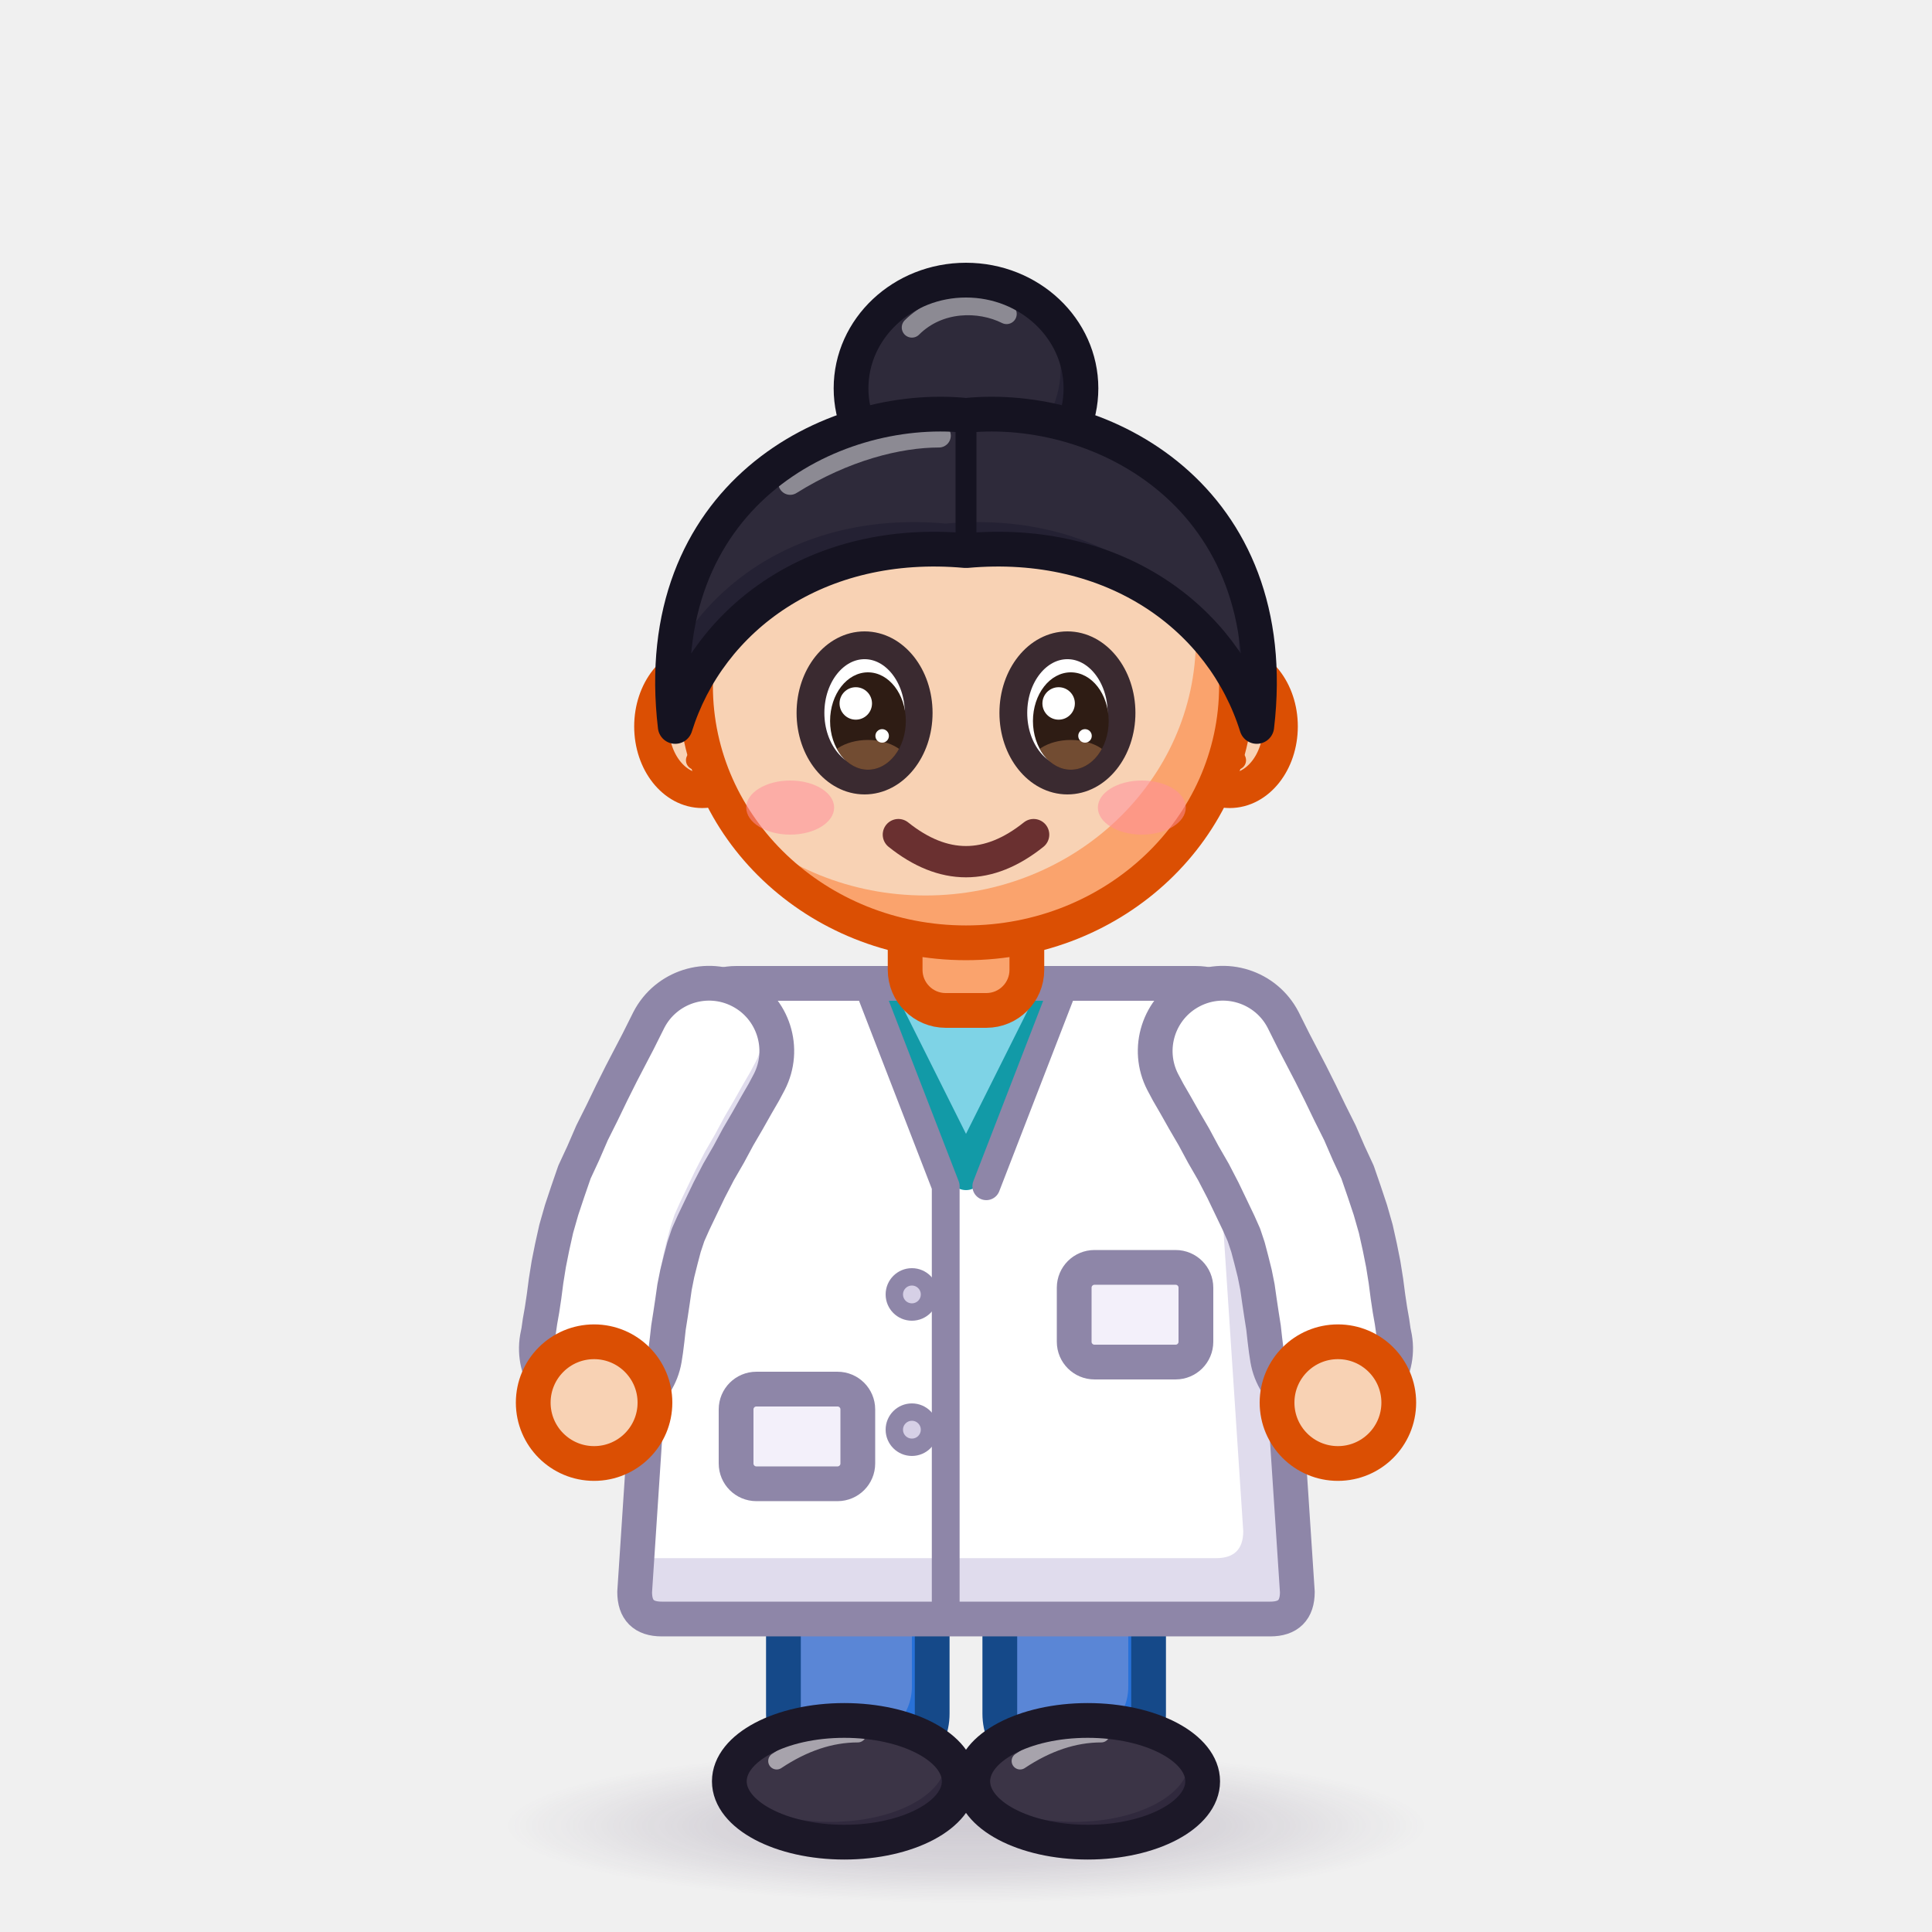
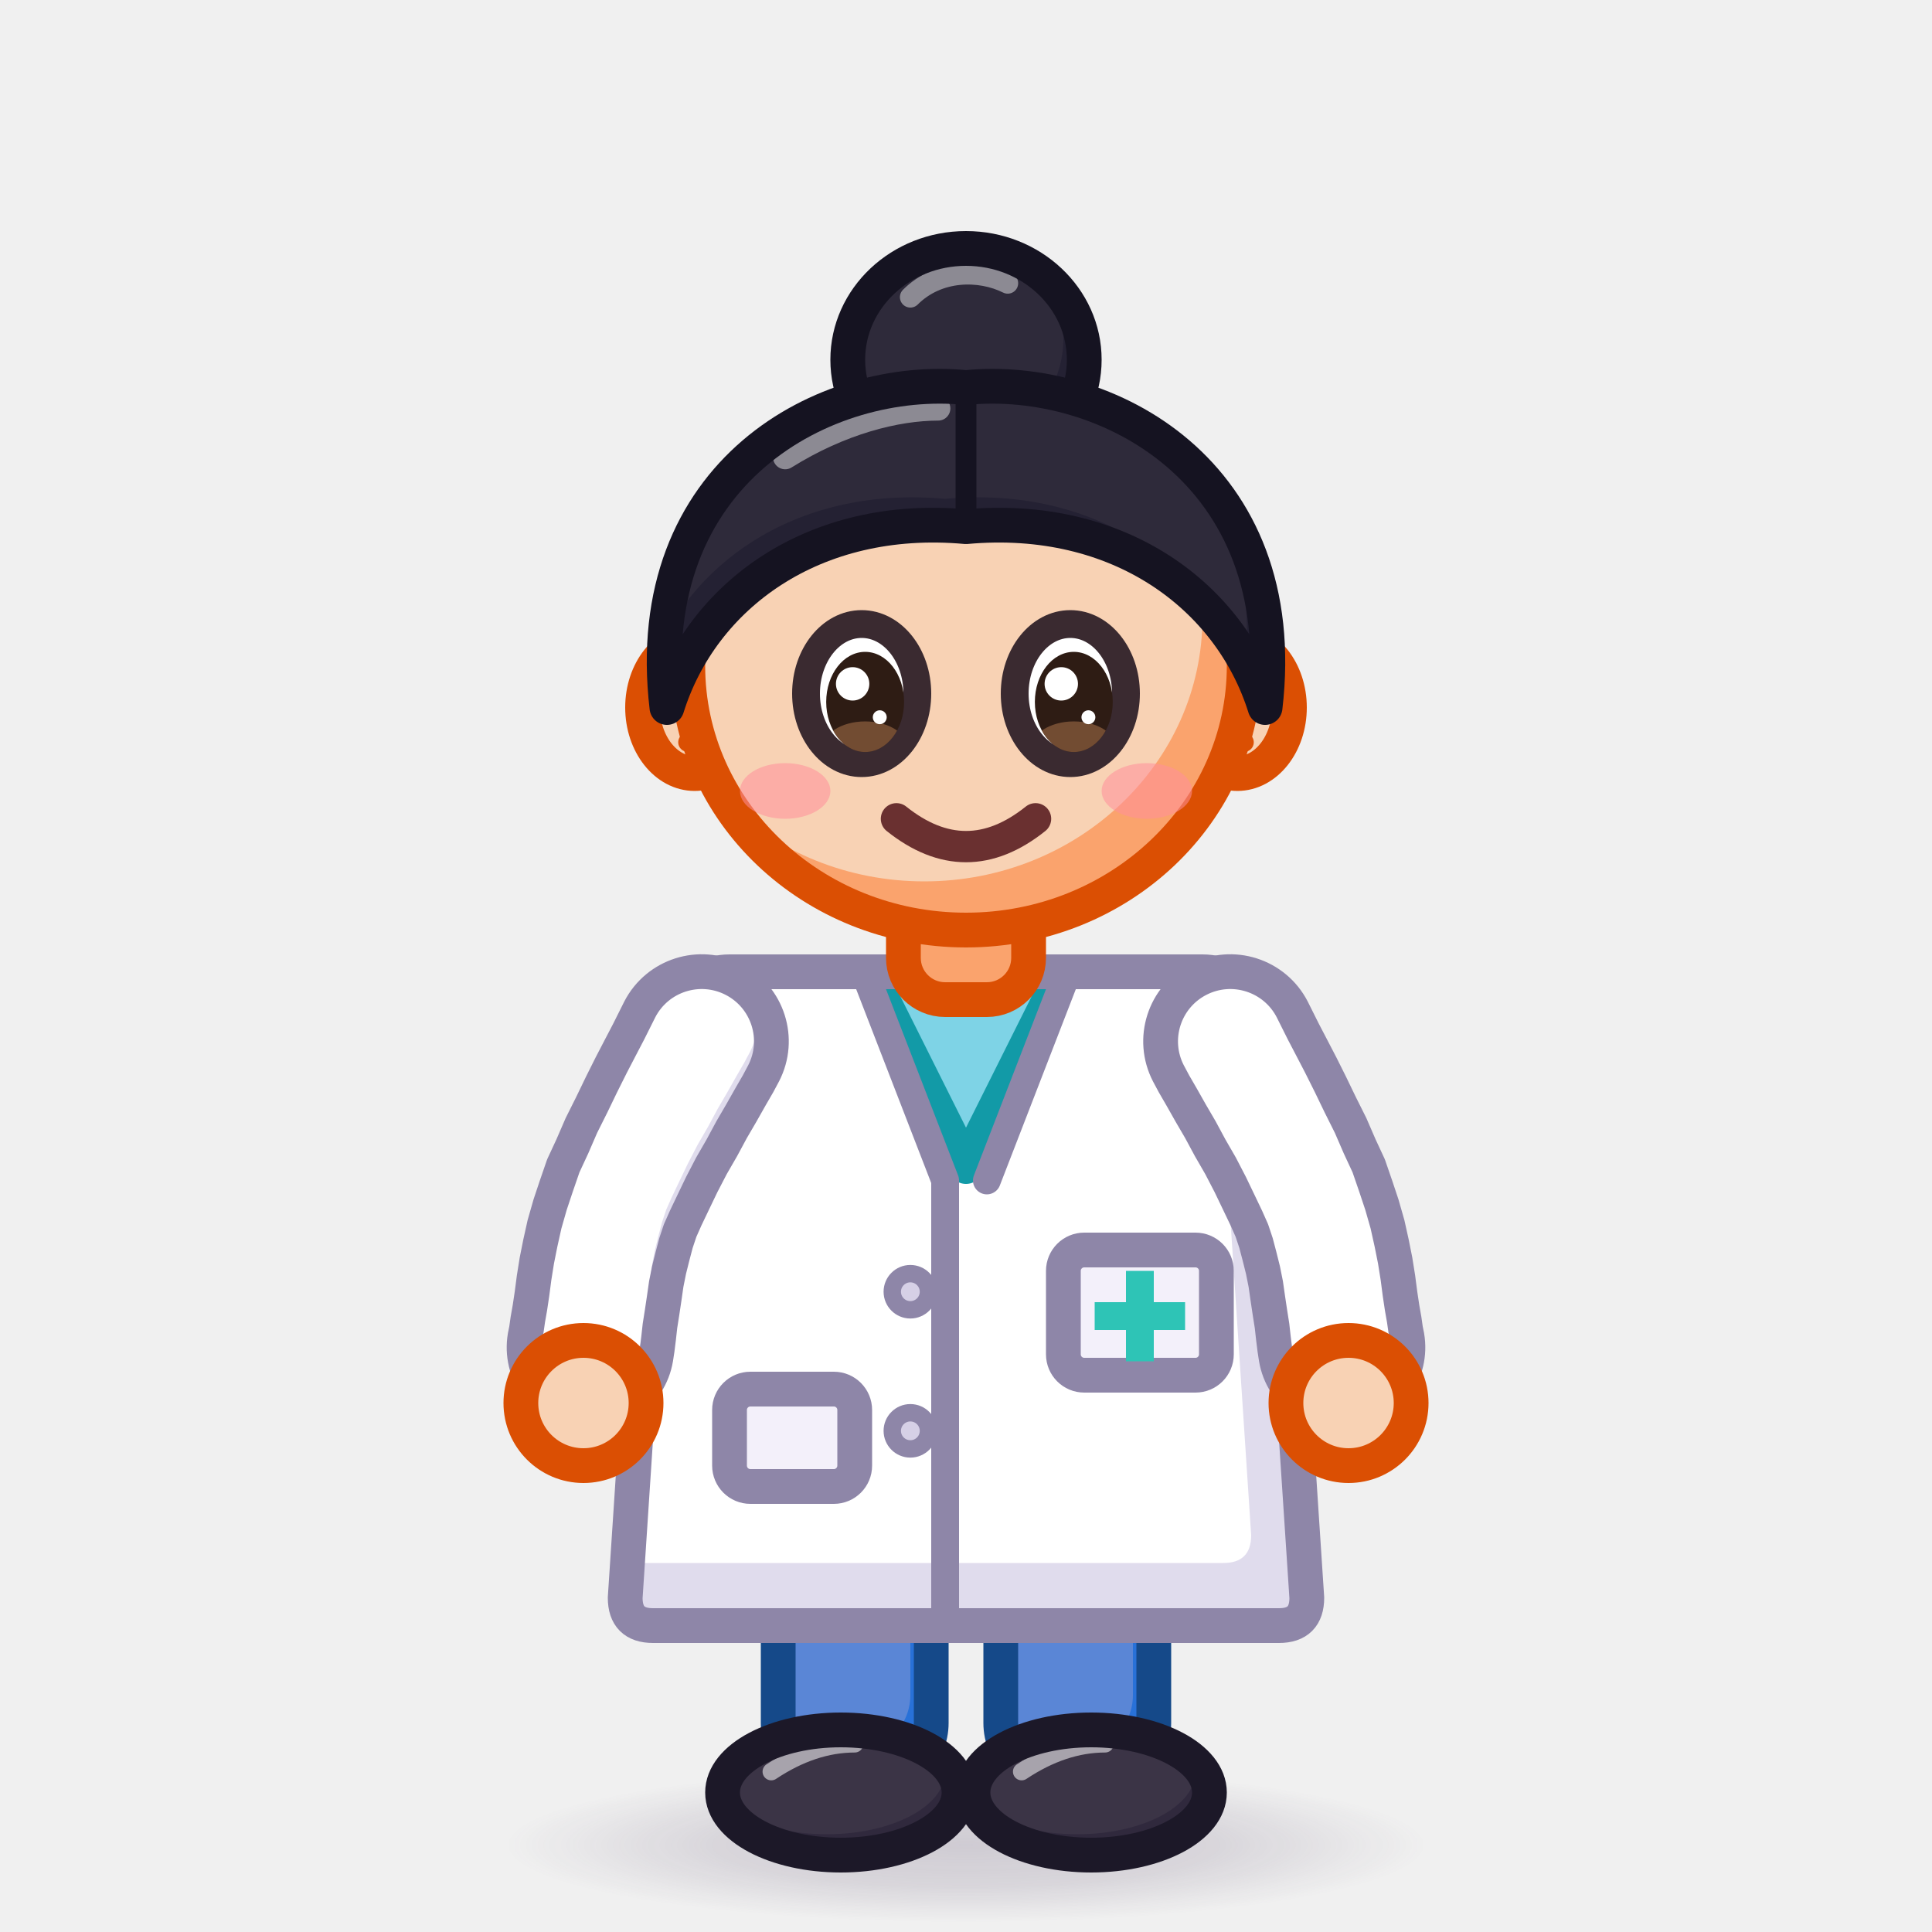
<svg xmlns="http://www.w3.org/2000/svg" viewBox="0 0 200 200" width="200" height="200">
  <defs>
    <radialGradient id="r0b69483dc" cx="0.5" cy="0.5" r="0.5">
      <stop offset="0" stop-color="#4B3A5E" stop-opacity="0.2" />
      <stop offset="0.55" stop-color="#4B3A5E" stop-opacity="0.14" />
      <stop offset="1" stop-color="#4B3A5E" stop-opacity="0" />
    </radialGradient>
    <clipPath id="c4ea7e774d">
      <path d="M-17,-108 A17,16 0 1 0 17,-108 A17,16 0 1 0 -17,-108Z" />
    </clipPath>
    <clipPath id="c174d243e1">
      <path d="M-43,-58 C-47,-92 -20,-106 0,-104 C20,-106 47,-92 43,-58 C38,-74 22,-86 0,-84 C-22,-86 -38,-74 -43,-58 Z" />
    </clipPath>
    <clipPath id="c18f2fe5ba">
      <path d="M-19,50 H-13 A8,8 0 0 1 -5,58 V88 A8,8 0 0 1 -13,96 H-19 A8,8 0 0 1 -27,88 V58 A8,8 0 0 1 -19,50Z" />
    </clipPath>
    <clipPath id="c93d774716">
      <path d="M-35,98 A17,9 0 1 0 -1,98 A17,9 0 1 0 -35,98Z" />
    </clipPath>
    <clipPath id="c028cbb220">
      <path d="M13,50 H19 A8,8 0 0 1 27,58 V88 A8,8 0 0 1 19,96 H13 A8,8 0 0 1 5,88 V58 A8,8 0 0 1 13,50Z" />
    </clipPath>
    <clipPath id="c8ac0e8b9c">
      <path d="M1,98 A17,9 0 1 0 35,98 A17,9 0 1 0 1,98Z" />
    </clipPath>
    <clipPath id="c909e32465">
      <path d="M-34,-20 C-40,-20 -44,-14 -44,-6 L-49,70 Q-49,74 -45,74 L45,74 Q49,74 49,70 L44,-6 C44,-14 40,-20 34,-20 Z" />
    </clipPath>
    <clipPath id="cf398c4771">
      <path d="M-46.9,-14.6 L-47.6,-13.2 L-48.5,-11.4 L-49.7,-9.1 L-51,-6.6 L-52.4,-3.8 L-53.8,-0.9 L-55.3,2.1 L-56.6,5.1 L-57.9,7.9 L-58.9,10.8 L-59.8,13.5 L-60.6,16.3 L-61.2,19 L-61.7,21.5 L-62.1,24 L-62.4,26.3 L-62.7,28.3 L-63,30 L-63.2,31.4 L-63.4,32.4 A9.5,9.5 0 0 0 -44.6,35.6 L-44.6,35.6 L-44.4,34.3 L-44.2,32.7 L-44,30.9 L-43.7,29 L-43.4,27 L-43.1,24.9 L-42.7,22.9 L-42.2,20.9 L-41.7,19 L-41.1,17.2 L-40.3,15.4 L-39.2,13.1 L-38,10.6 L-36.6,7.9 L-35.1,5.3 L-33.7,2.7 L-32.3,0.3 L-31,-2 L-29.9,-3.9 L-29.1,-5.4 A10,10 0 0 0 -46.9,-14.6Z" />
    </clipPath>
    <clipPath id="c50cae9e7e">
      <path d="M29.1,-5.4 L29.9,-3.9 L31,-2 L32.3,0.3 L33.7,2.7 L35.1,5.3 L36.6,7.9 L38,10.6 L39.2,13.1 L40.3,15.4 L41.1,17.2 L41.7,19 L42.2,20.9 L42.7,22.9 L43.1,24.9 L43.4,27 L43.7,29 L44,30.9 L44.2,32.7 L44.4,34.3 L44.6,35.6 A9.5,9.5 0 0 0 63.4,32.4 L63.4,32.4 L63.2,31.4 L63,30 L62.7,28.3 L62.4,26.3 L62.1,24 L61.7,21.5 L61.2,19 L60.6,16.3 L59.8,13.5 L58.9,10.8 L57.9,7.9 L56.6,5.1 L55.3,2.1 L53.8,-0.9 L52.4,-3.8 L51,-6.6 L49.7,-9.1 L48.5,-11.4 L47.6,-13.2 L46.9,-14.6 A10,10 0 0 0 29.1,-5.4Z" />
    </clipPath>
    <clipPath id="cd0d984127">
      <path d="M-40,-64 A40,38 0 1 0 40,-64 A40,38 0 1 0 -40,-64Z" />
    </clipPath>
    <clipPath id="c0883d3759">
      <path d="M-20.1,-58.8 A5.6,7.2 0 1 0 -8.9,-58.8 A5.6,7.2 0 1 0 -20.1,-58.8Z" />
    </clipPath>
    <clipPath id="c22f8aee1b">
      <path d="M9.9,-58.8 A5.6,7.2 0 1 0 21.1,-58.8 A5.6,7.2 0 1 0 9.9,-58.8Z" />
    </clipPath>
  </defs>
-   <ellipse cx="100" cy="189" rx="48" ry="8" fill="url(#r0b69483dc)" />
-   <g transform="translate(100 115.8) scale(0.7)">
+   <ellipse cx="100" cy="191" rx="48" ry="8" fill="url(#r0b69483dc)" />
+   <g transform="translate(100 115) scale(0.72)">
    <path d="M-17,-108 A17,16 0 1 0 17,-108 A17,16 0 1 0 -17,-108Z" fill="#242133" />
    <g clip-path="url(#c4ea7e774d)">
      <path d="M-17,-108 A17,16 0 1 0 17,-108 A17,16 0 1 0 -17,-108Z" fill="#2E2A3A" transform="translate(-3 -3)" />
    </g>
    <path d="M-8,-117 C-4,-121 2,-121 6,-119" fill="none" stroke="#FFFFFF" stroke-width="3" stroke-linecap="round" stroke-linejoin="round" opacity="0.45" />
-     <path d="M-17,-108 A17,16 0 1 0 17,-108 A17,16 0 1 0 -17,-108Z" fill="none" stroke="#151321" stroke-width="5.14" stroke-linejoin="round" />
+     <path d="M-17,-108 A17,16 0 1 0 17,-108 A17,16 0 1 0 -17,-108Z" fill="none" stroke="#151321" stroke-width="5" stroke-linejoin="round" />
    <path d="M-8.5,-97 H8.5 A3.5,3.5 0 0 1 12,-93.5 V-93.5 A3.5,3.5 0 0 1 8.5,-90 H-8.5 A3.5,3.5 0 0 1 -12,-93.5 V-93.5 A3.5,3.5 0 0 1 -8.5,-97Z" fill="#FF7FA3" />
-     <path d="M-8.5,-97 H8.5 A3.5,3.5 0 0 1 12,-93.5 V-93.5 A3.5,3.5 0 0 1 8.5,-90 H-8.5 A3.5,3.5 0 0 1 -12,-93.5 V-93.5 A3.5,3.5 0 0 1 -8.5,-97Z" fill="none" stroke="#C7004A" stroke-width="5.14" stroke-linejoin="round" />
+     <path d="M-8.5,-97 H8.5 A3.5,3.5 0 0 1 12,-93.5 V-93.5 A3.5,3.5 0 0 1 8.5,-90 H-8.5 A3.5,3.5 0 0 1 -12,-93.5 V-93.5 A3.5,3.5 0 0 1 -8.5,-97Z" fill="none" stroke="#C7004A" stroke-width="5" stroke-linejoin="round" />
    <path d="M-19,50 H-13 A8,8 0 0 1 -5,58 V88 A8,8 0 0 1 -13,96 H-19 A8,8 0 0 1 -27,88 V58 A8,8 0 0 1 -19,50Z" fill="#2871D8" />
    <g clip-path="url(#c18f2fe5ba)">
      <path d="M-19,50 H-13 A8,8 0 0 1 -5,58 V88 A8,8 0 0 1 -13,96 H-19 A8,8 0 0 1 -27,88 V58 A8,8 0 0 1 -19,50Z" fill="#5A86D6" transform="translate(-3 -4)" />
    </g>
-     <path d="M-19,50 H-13 A8,8 0 0 1 -5,58 V88 A8,8 0 0 1 -13,96 H-19 A8,8 0 0 1 -27,88 V58 A8,8 0 0 1 -19,50Z" fill="none" stroke="#154989" stroke-width="5.14" stroke-linejoin="round" />
+     <path d="M-19,50 H-13 A8,8 0 0 1 -5,58 V88 A8,8 0 0 1 -13,96 H-19 A8,8 0 0 1 -27,88 V58 A8,8 0 0 1 -19,50Z" fill="none" stroke="#154989" stroke-width="5" stroke-linejoin="round" />
    <path d="M-35,98 A17,9 0 1 0 -1,98 A17,9 0 1 0 -35,98Z" fill="#30293D" />
    <g clip-path="url(#c93d774716)">
      <path d="M-35,98 A17,9 0 1 0 -1,98 A17,9 0 1 0 -35,98Z" fill="#3B3446" transform="translate(-2 -3)" />
    </g>
    <path d="M-28,95 Q-22,91 -16,91" fill="none" stroke="#FFFFFF" stroke-width="2.5" stroke-linecap="round" stroke-linejoin="round" opacity="0.55" />
-     <path d="M-35,98 A17,9 0 1 0 -1,98 A17,9 0 1 0 -35,98Z" fill="none" stroke="#1C1828" stroke-width="5.14" stroke-linejoin="round" />
+     <path d="M-35,98 A17,9 0 1 0 -1,98 A17,9 0 1 0 -35,98Z" fill="none" stroke="#1C1828" stroke-width="5" stroke-linejoin="round" />
    <path d="M13,50 H19 A8,8 0 0 1 27,58 V88 A8,8 0 0 1 19,96 H13 A8,8 0 0 1 5,88 V58 A8,8 0 0 1 13,50Z" fill="#2871D8" />
    <g clip-path="url(#c028cbb220)">
      <path d="M13,50 H19 A8,8 0 0 1 27,58 V88 A8,8 0 0 1 19,96 H13 A8,8 0 0 1 5,88 V58 A8,8 0 0 1 13,50Z" fill="#5A86D6" transform="translate(-3 -4)" />
    </g>
-     <path d="M13,50 H19 A8,8 0 0 1 27,58 V88 A8,8 0 0 1 19,96 H13 A8,8 0 0 1 5,88 V58 A8,8 0 0 1 13,50Z" fill="none" stroke="#154989" stroke-width="5.14" stroke-linejoin="round" />
+     <path d="M13,50 H19 A8,8 0 0 1 27,58 V88 A8,8 0 0 1 19,96 H13 A8,8 0 0 1 5,88 V58 A8,8 0 0 1 13,50Z" fill="none" stroke="#154989" stroke-width="5" stroke-linejoin="round" />
    <path d="M1,98 A17,9 0 1 0 35,98 A17,9 0 1 0 1,98Z" fill="#30293D" />
    <g clip-path="url(#c8ac0e8b9c)">
      <path d="M1,98 A17,9 0 1 0 35,98 A17,9 0 1 0 1,98Z" fill="#3B3446" transform="translate(-2 -3)" />
    </g>
    <path d="M8,95 Q14,91 20,91" fill="none" stroke="#FFFFFF" stroke-width="2.5" stroke-linecap="round" stroke-linejoin="round" opacity="0.55" />
-     <path d="M1,98 A17,9 0 1 0 35,98 A17,9 0 1 0 1,98Z" fill="none" stroke="#1C1828" stroke-width="5.14" stroke-linejoin="round" />
+     <path d="M1,98 A17,9 0 1 0 35,98 A17,9 0 1 0 1,98Z" fill="none" stroke="#1C1828" stroke-width="5" stroke-linejoin="round" />
    <path d="M-34,-20 C-40,-20 -44,-14 -44,-6 L-49,70 Q-49,74 -45,74 L45,74 Q49,74 49,70 L44,-6 C44,-14 40,-20 34,-20 Z" fill="#E0DCED" />
    <g clip-path="url(#c909e32465)">
      <path d="M-34,-20 C-40,-20 -44,-14 -44,-6 L-49,70 Q-49,74 -45,74 L45,74 Q49,74 49,70 L44,-6 C44,-14 40,-20 34,-20 Z" fill="#FFFFFF" transform="translate(-8 -9)" />
    </g>
    <g clip-path="url(#c909e32465)">
      <path d="M-15,-22 L0,8 L15,-22 Z" fill="#7ED3E6" />
-       <path d="M-15,-22 L0,8 L15,-22 Z" fill="none" stroke="#129AA7" stroke-width="5.14" stroke-linejoin="round" />
-       <path d="M-15,-21 L-3,10 L-3,74" fill="none" stroke="#8E86A8" stroke-width="4.11" stroke-linecap="round" stroke-linejoin="round" />
-       <path d="M15,-21 L3,10" fill="none" stroke="#8E86A8" stroke-width="4.11" stroke-linecap="round" stroke-linejoin="round" />
-       <path d="M19,22 H31 A3,3 0 0 1 34,25 V33 A3,3 0 0 1 31,36 H19 A3,3 0 0 1 16,33 V25 A3,3 0 0 1 19,22Z" fill="#F3F0FA" />
-       <path d="M19,22 H31 A3,3 0 0 1 34,25 V33 A3,3 0 0 1 31,36 H19 A3,3 0 0 1 16,33 V25 A3,3 0 0 1 19,22Z" fill="none" stroke="#8E86A8" stroke-width="5.14" stroke-linejoin="round" />
+       <path d="M-15,-22 L0,8 L15,-22 Z" fill="none" stroke="#129AA7" stroke-width="5" stroke-linejoin="round" />
+       <path d="M-15,-21 L-3,10 L-3,74" fill="none" stroke="#8E86A8" stroke-width="4" stroke-linecap="round" stroke-linejoin="round" />
+       <path d="M15,-21 L3,10" fill="none" stroke="#8E86A8" stroke-width="4" stroke-linecap="round" stroke-linejoin="round" />
+       <path d="M17,20 H33 A3,3 0 0 1 36,23 V35 A3,3 0 0 1 33,38 H17 A3,3 0 0 1 14,35 V23 A3,3 0 0 1 17,20Z" fill="#F3F0FA" />
+       <path d="M17,20 H33 A3,3 0 0 1 36,23 V35 A3,3 0 0 1 33,38 H17 A3,3 0 0 1 14,35 V23 A3,3 0 0 1 17,20Z" fill="none" stroke="#8E86A8" stroke-width="5" stroke-linejoin="round" />
+       <path d="M23,23 h4 v4.5 h4.5 v4 h-4.5 v4.5 h-4 v-4.5 h-4.5 v-4 h4.5 Z" fill="#2EC4B6" />
      <path d="M-31,40 H-19 A3,3 0 0 1 -16,43 V51 A3,3 0 0 1 -19,54 H-31 A3,3 0 0 1 -34,51 V43 A3,3 0 0 1 -31,40Z" fill="#F3F0FA" />
-       <path d="M-31,40 H-19 A3,3 0 0 1 -16,43 V51 A3,3 0 0 1 -19,54 H-31 A3,3 0 0 1 -34,51 V43 A3,3 0 0 1 -31,40Z" fill="none" stroke="#8E86A8" stroke-width="5.14" stroke-linejoin="round" />
+       <path d="M-31,40 H-19 A3,3 0 0 1 -16,43 V51 A3,3 0 0 1 -19,54 H-31 A3,3 0 0 1 -34,51 V43 A3,3 0 0 1 -31,40Z" fill="none" stroke="#8E86A8" stroke-width="5" stroke-linejoin="round" />
      <path d="M-10.6,26 A2.6,2.6 0 1 0 -5.4,26 A2.6,2.6 0 1 0 -10.6,26Z" fill="#D6D0E6" />
-       <path d="M-10.6,26 A2.6,2.6 0 1 0 -5.4,26 A2.6,2.6 0 1 0 -10.6,26Z" fill="none" stroke="#8E86A8" stroke-width="2.57" stroke-linejoin="round" />
+       <path d="M-10.6,26 A2.6,2.6 0 1 0 -5.4,26 A2.6,2.6 0 1 0 -10.6,26Z" fill="none" stroke="#8E86A8" stroke-width="2.5" stroke-linejoin="round" />
      <path d="M-10.6,46 A2.6,2.6 0 1 0 -5.4,46 A2.6,2.6 0 1 0 -10.6,46Z" fill="#D6D0E6" />
-       <path d="M-10.6,46 A2.6,2.6 0 1 0 -5.4,46 A2.6,2.6 0 1 0 -10.6,46Z" fill="none" stroke="#8E86A8" stroke-width="2.57" stroke-linejoin="round" />
+       <path d="M-10.6,46 A2.6,2.6 0 1 0 -5.4,46 A2.6,2.6 0 1 0 -10.6,46Z" fill="none" stroke="#8E86A8" stroke-width="2.5" stroke-linejoin="round" />
    </g>
-     <path d="M-34,-20 C-40,-20 -44,-14 -44,-6 L-49,70 Q-49,74 -45,74 L45,74 Q49,74 49,70 L44,-6 C44,-14 40,-20 34,-20 Z" fill="none" stroke="#8E86A8" stroke-width="5.14" stroke-linejoin="round" />
+     <path d="M-34,-20 C-40,-20 -44,-14 -44,-6 L-49,70 Q-49,74 -45,74 L45,74 Q49,74 49,70 L44,-6 C44,-14 40,-20 34,-20 Z" fill="none" stroke="#8E86A8" stroke-width="5" stroke-linejoin="round" />
    <path d="M-46.9,-14.6 L-47.6,-13.2 L-48.5,-11.4 L-49.7,-9.1 L-51,-6.6 L-52.4,-3.8 L-53.8,-0.9 L-55.3,2.1 L-56.6,5.1 L-57.9,7.9 L-58.9,10.8 L-59.8,13.5 L-60.6,16.3 L-61.2,19 L-61.7,21.5 L-62.1,24 L-62.4,26.3 L-62.7,28.3 L-63,30 L-63.2,31.4 L-63.4,32.4 A9.5,9.5 0 0 0 -44.6,35.6 L-44.6,35.6 L-44.4,34.3 L-44.2,32.7 L-44,30.9 L-43.7,29 L-43.4,27 L-43.1,24.9 L-42.7,22.9 L-42.2,20.9 L-41.7,19 L-41.1,17.2 L-40.3,15.4 L-39.2,13.1 L-38,10.6 L-36.6,7.9 L-35.1,5.3 L-33.7,2.7 L-32.3,0.3 L-31,-2 L-29.9,-3.9 L-29.1,-5.4 A10,10 0 0 0 -46.9,-14.6Z" fill="#E0DCED" />
    <g clip-path="url(#cf398c4771)">
      <path d="M-46.9,-14.6 L-47.6,-13.2 L-48.5,-11.4 L-49.7,-9.1 L-51,-6.6 L-52.4,-3.8 L-53.8,-0.9 L-55.3,2.1 L-56.6,5.1 L-57.9,7.9 L-58.9,10.8 L-59.8,13.5 L-60.6,16.3 L-61.2,19 L-61.7,21.5 L-62.1,24 L-62.4,26.3 L-62.7,28.3 L-63,30 L-63.2,31.4 L-63.4,32.4 A9.5,9.5 0 0 0 -44.6,35.6 L-44.6,35.6 L-44.4,34.3 L-44.2,32.7 L-44,30.9 L-43.7,29 L-43.4,27 L-43.1,24.9 L-42.7,22.9 L-42.2,20.9 L-41.7,19 L-41.1,17.2 L-40.3,15.4 L-39.2,13.1 L-38,10.6 L-36.6,7.9 L-35.1,5.3 L-33.7,2.7 L-32.3,0.3 L-31,-2 L-29.9,-3.9 L-29.1,-5.4 A10,10 0 0 0 -46.9,-14.6Z" fill="#FFFFFF" transform="translate(-2 -3)" />
    </g>
-     <path d="M-46.9,-14.6 L-47.6,-13.2 L-48.5,-11.4 L-49.7,-9.1 L-51,-6.6 L-52.4,-3.8 L-53.8,-0.9 L-55.3,2.1 L-56.6,5.1 L-57.9,7.9 L-58.9,10.8 L-59.8,13.5 L-60.6,16.3 L-61.2,19 L-61.7,21.5 L-62.1,24 L-62.4,26.3 L-62.7,28.3 L-63,30 L-63.2,31.4 L-63.4,32.4 A9.5,9.5 0 0 0 -44.6,35.6 L-44.6,35.6 L-44.4,34.3 L-44.2,32.7 L-44,30.9 L-43.7,29 L-43.4,27 L-43.1,24.9 L-42.7,22.9 L-42.2,20.9 L-41.7,19 L-41.1,17.2 L-40.3,15.4 L-39.2,13.1 L-38,10.6 L-36.6,7.9 L-35.1,5.3 L-33.7,2.7 L-32.3,0.3 L-31,-2 L-29.9,-3.9 L-29.1,-5.4 A10,10 0 0 0 -46.9,-14.6Z" fill="none" stroke="#8E86A8" stroke-width="5.14" stroke-linejoin="round" />
+     <path d="M-46.9,-14.6 L-47.6,-13.2 L-48.5,-11.4 L-49.7,-9.1 L-51,-6.6 L-52.4,-3.8 L-53.8,-0.9 L-55.3,2.1 L-56.6,5.1 L-57.9,7.9 L-58.9,10.8 L-59.8,13.5 L-60.6,16.3 L-61.2,19 L-61.7,21.5 L-62.1,24 L-62.4,26.3 L-62.7,28.3 L-63,30 L-63.2,31.4 L-63.4,32.4 A9.5,9.5 0 0 0 -44.6,35.6 L-44.6,35.6 L-44.4,34.3 L-44.2,32.7 L-44,30.9 L-43.7,29 L-43.4,27 L-43.1,24.9 L-42.7,22.9 L-42.2,20.9 L-41.7,19 L-41.1,17.2 L-40.3,15.4 L-39.2,13.1 L-38,10.6 L-36.6,7.9 L-35.1,5.3 L-33.7,2.7 L-32.3,0.3 L-31,-2 L-29.9,-3.9 L-29.1,-5.4 A10,10 0 0 0 -46.9,-14.6Z" fill="none" stroke="#8E86A8" stroke-width="5" stroke-linejoin="round" />
    <path d="M-64,42 A9,9 0 1 0 -46,42 A9,9 0 1 0 -64,42Z" fill="#F8D2B4" />
-     <path d="M-64,42 A9,9 0 1 0 -46,42 A9,9 0 1 0 -64,42Z" fill="none" stroke="#DB4F03" stroke-width="5.14" stroke-linejoin="round" />
+     <path d="M-64,42 A9,9 0 1 0 -46,42 A9,9 0 1 0 -64,42Z" fill="none" stroke="#DB4F03" stroke-width="5" stroke-linejoin="round" />
    <path d="M29.1,-5.4 L29.9,-3.9 L31,-2 L32.3,0.3 L33.7,2.7 L35.1,5.3 L36.6,7.9 L38,10.6 L39.2,13.1 L40.3,15.4 L41.1,17.2 L41.7,19 L42.2,20.9 L42.7,22.9 L43.1,24.9 L43.4,27 L43.7,29 L44,30.9 L44.2,32.7 L44.4,34.3 L44.6,35.6 A9.5,9.5 0 0 0 63.4,32.4 L63.4,32.4 L63.2,31.4 L63,30 L62.7,28.3 L62.4,26.3 L62.1,24 L61.7,21.5 L61.2,19 L60.6,16.3 L59.8,13.5 L58.9,10.8 L57.9,7.9 L56.6,5.1 L55.3,2.1 L53.8,-0.9 L52.4,-3.8 L51,-6.6 L49.7,-9.1 L48.5,-11.4 L47.6,-13.2 L46.9,-14.6 A10,10 0 0 0 29.1,-5.4Z" fill="#E0DCED" />
    <g clip-path="url(#c50cae9e7e)">
      <path d="M29.1,-5.4 L29.9,-3.9 L31,-2 L32.3,0.3 L33.7,2.7 L35.1,5.3 L36.6,7.9 L38,10.6 L39.2,13.1 L40.3,15.4 L41.1,17.2 L41.7,19 L42.2,20.9 L42.7,22.9 L43.1,24.9 L43.4,27 L43.7,29 L44,30.9 L44.2,32.7 L44.4,34.3 L44.6,35.6 A9.5,9.5 0 0 0 63.4,32.4 L63.4,32.4 L63.2,31.4 L63,30 L62.7,28.3 L62.4,26.3 L62.1,24 L61.7,21.5 L61.2,19 L60.6,16.3 L59.8,13.5 L58.9,10.8 L57.9,7.9 L56.6,5.1 L55.3,2.1 L53.8,-0.9 L52.4,-3.8 L51,-6.6 L49.7,-9.1 L48.5,-11.4 L47.6,-13.2 L46.9,-14.6 A10,10 0 0 0 29.1,-5.4Z" fill="#FFFFFF" transform="translate(-2 -3)" />
    </g>
-     <path d="M29.1,-5.4 L29.9,-3.9 L31,-2 L32.3,0.3 L33.7,2.7 L35.1,5.3 L36.6,7.9 L38,10.6 L39.2,13.1 L40.3,15.4 L41.1,17.2 L41.7,19 L42.2,20.9 L42.7,22.9 L43.1,24.9 L43.4,27 L43.7,29 L44,30.9 L44.2,32.7 L44.4,34.3 L44.6,35.6 A9.5,9.5 0 0 0 63.4,32.4 L63.4,32.4 L63.2,31.4 L63,30 L62.7,28.3 L62.4,26.3 L62.1,24 L61.7,21.5 L61.2,19 L60.6,16.3 L59.8,13.5 L58.9,10.8 L57.9,7.9 L56.6,5.1 L55.3,2.1 L53.8,-0.9 L52.4,-3.8 L51,-6.6 L49.7,-9.1 L48.5,-11.4 L47.6,-13.2 L46.9,-14.6 A10,10 0 0 0 29.1,-5.4Z" fill="none" stroke="#8E86A8" stroke-width="5.14" stroke-linejoin="round" />
+     <path d="M29.1,-5.4 L29.9,-3.9 L31,-2 L32.3,0.3 L33.7,2.7 L35.1,5.3 L36.6,7.9 L38,10.6 L39.2,13.1 L40.3,15.4 L41.1,17.2 L41.7,19 L42.2,20.9 L42.7,22.9 L43.1,24.9 L43.4,27 L43.7,29 L44,30.9 L44.2,32.7 L44.4,34.3 L44.6,35.6 A9.5,9.5 0 0 0 63.4,32.4 L63.4,32.4 L63.2,31.4 L63,30 L62.7,28.3 L62.4,26.3 L62.1,24 L61.7,21.5 L61.2,19 L60.6,16.3 L59.8,13.5 L58.9,10.8 L57.9,7.9 L56.6,5.1 L55.3,2.1 L53.8,-0.9 L52.4,-3.8 L51,-6.6 L49.7,-9.1 L48.5,-11.4 L47.6,-13.2 L46.9,-14.6 A10,10 0 0 0 29.1,-5.4Z" fill="none" stroke="#8E86A8" stroke-width="5" stroke-linejoin="round" />
    <path d="M46,42 A9,9 0 1 0 64,42 A9,9 0 1 0 46,42Z" fill="#F8D2B4" />
-     <path d="M46,42 A9,9 0 1 0 64,42 A9,9 0 1 0 46,42Z" fill="none" stroke="#DB4F03" stroke-width="5.14" stroke-linejoin="round" />
+     <path d="M46,42 A9,9 0 1 0 64,42 A9,9 0 1 0 46,42Z" fill="none" stroke="#DB4F03" stroke-width="5" stroke-linejoin="round" />
    <path d="M-3,-32 H3 A6,6 0 0 1 9,-26 V-22 A6,6 0 0 1 3,-16 H-3 A6,6 0 0 1 -9,-22 V-26 A6,6 0 0 1 -3,-32Z" fill="#FAA36D" />
-     <path d="M-3,-32 H3 A6,6 0 0 1 9,-26 V-22 A6,6 0 0 1 3,-16 H-3 A6,6 0 0 1 -9,-22 V-26 A6,6 0 0 1 -3,-32Z" fill="none" stroke="#DB4F03" stroke-width="5.14" stroke-linejoin="round" />
+     <path d="M-3,-32 H3 A6,6 0 0 1 9,-26 V-22 A6,6 0 0 1 3,-16 H-3 A6,6 0 0 1 -9,-22 V-26 A6,6 0 0 1 -3,-32Z" fill="none" stroke="#DB4F03" stroke-width="5" stroke-linejoin="round" />
    <path d="M-46.5,-58 A7.5,9.5 0 1 0 -31.5,-58 A7.5,9.5 0 1 0 -46.5,-58Z" fill="#F8D2B4" />
-     <path d="M-46.5,-58 A7.5,9.5 0 1 0 -31.5,-58 A7.5,9.5 0 1 0 -46.5,-58Z" fill="none" stroke="#DB4F03" stroke-width="5.14" stroke-linejoin="round" />
-     <path d="M-41,-63 Q-37,-58 -40,-53" fill="none" stroke="#DB4F03" stroke-width="2.83" stroke-linecap="round" stroke-linejoin="round" />
+     <path d="M-46.5,-58 A7.5,9.5 0 1 0 -31.5,-58 A7.5,9.5 0 1 0 -46.5,-58Z" fill="none" stroke="#DB4F03" stroke-width="5" stroke-linejoin="round" />
+     <path d="M-41,-63 Q-37,-58 -40,-53" fill="none" stroke="#DB4F03" stroke-width="2.75" stroke-linecap="round" stroke-linejoin="round" />
    <path d="M31.5,-58 A7.5,9.5 0 1 0 46.5,-58 A7.5,9.5 0 1 0 31.5,-58Z" fill="#F8D2B4" />
-     <path d="M31.5,-58 A7.5,9.5 0 1 0 46.5,-58 A7.5,9.5 0 1 0 31.5,-58Z" fill="none" stroke="#DB4F03" stroke-width="5.14" stroke-linejoin="round" />
-     <path d="M41,-63 Q37,-58 40,-53" fill="none" stroke="#DB4F03" stroke-width="2.83" stroke-linecap="round" stroke-linejoin="round" />
+     <path d="M31.5,-58 A7.5,9.5 0 1 0 46.5,-58 A7.5,9.5 0 1 0 31.5,-58Z" fill="none" stroke="#DB4F03" stroke-width="5" stroke-linejoin="round" />
+     <path d="M41,-63 Q37,-58 40,-53" fill="none" stroke="#DB4F03" stroke-width="2.75" stroke-linecap="round" stroke-linejoin="round" />
    <path d="M-40,-64 A40,38 0 1 0 40,-64 A40,38 0 1 0 -40,-64Z" fill="#FAA36D" />
    <g clip-path="url(#cd0d984127)">
      <path d="M-40,-64 A40,38 0 1 0 40,-64 A40,38 0 1 0 -40,-64Z" fill="#F8D2B4" transform="translate(-6 -7)" />
    </g>
-     <path d="M-40,-64 A40,38 0 1 0 40,-64 A40,38 0 1 0 -40,-64Z" fill="none" stroke="#DB4F03" stroke-width="5.14" stroke-linejoin="round" />
+     <path d="M-40,-64 A40,38 0 1 0 40,-64 A40,38 0 1 0 -40,-64Z" fill="none" stroke="#DB4F03" stroke-width="5" stroke-linejoin="round" />
    <path d="M-23,-60 A8,10 0 1 0 -7,-60 A8,10 0 1 0 -23,-60Z" fill="#FFFFFF" />
-     <path d="M-23,-60 A8,10 0 1 0 -7,-60 A8,10 0 1 0 -23,-60Z" fill="none" stroke="#3A2A30" stroke-width="4.11" stroke-linejoin="round" />
+     <path d="M-23,-60 A8,10 0 1 0 -7,-60 A8,10 0 1 0 -23,-60Z" fill="none" stroke="#3A2A30" stroke-width="4" stroke-linejoin="round" />
    <path d="M-20.1,-58.8 A5.6,7.2 0 1 0 -8.9,-58.8 A5.6,7.2 0 1 0 -20.1,-58.8Z" fill="#2E1C14" />
    <g clip-path="url(#c0883d3759)">
      <ellipse cx="-14.5" cy="-52" rx="6.2" ry="4" fill="#83573A" opacity=".8" />
    </g>
    <circle cx="-16.3" cy="-61.4" r="2.4" fill="#FFFFFF" />
    <circle cx="-12.4" cy="-56.6" r="1" fill="#FFFFFF" />
    <path d="M7,-60 A8,10 0 1 0 23,-60 A8,10 0 1 0 7,-60Z" fill="#FFFFFF" />
-     <path d="M7,-60 A8,10 0 1 0 23,-60 A8,10 0 1 0 7,-60Z" fill="none" stroke="#3A2A30" stroke-width="4.11" stroke-linejoin="round" />
+     <path d="M7,-60 A8,10 0 1 0 23,-60 A8,10 0 1 0 7,-60Z" fill="none" stroke="#3A2A30" stroke-width="4" stroke-linejoin="round" />
    <path d="M9.9,-58.8 A5.6,7.2 0 1 0 21.1,-58.8 A5.6,7.2 0 1 0 9.9,-58.8Z" fill="#2E1C14" />
    <g clip-path="url(#c22f8aee1b)">
      <ellipse cx="15.5" cy="-52" rx="6.2" ry="4" fill="#83573A" opacity=".8" />
    </g>
    <circle cx="13.7" cy="-61.4" r="2.4" fill="#FFFFFF" />
    <circle cx="17.6" cy="-56.6" r="1" fill="#FFFFFF" />
    <ellipse cx="-26" cy="-46" rx="6.5" ry="4" fill="#FF8E9A" opacity="0.55" />
    <ellipse cx="26" cy="-46" rx="6.5" ry="4" fill="#FF8E9A" opacity="0.55" />
-     <path d="M-10,-42 Q0,-34 10,-42" fill="none" stroke="#6A3030" stroke-width="4.63" stroke-linecap="round" stroke-linejoin="round" />
+     <path d="M-10,-42 Q0,-34 10,-42" fill="none" stroke="#6A3030" stroke-width="4.5" stroke-linecap="round" stroke-linejoin="round" />
    <path d="M-43,-58 C-47,-92 -20,-106 0,-104 C20,-106 47,-92 43,-58 C38,-74 22,-86 0,-84 C-22,-86 -38,-74 -43,-58 Z" fill="#242133" />
    <g clip-path="url(#c174d243e1)">
      <path d="M-43,-58 C-47,-92 -20,-106 0,-104 C20,-106 47,-92 43,-58 C38,-74 22,-86 0,-84 C-22,-86 -38,-74 -43,-58 Z" fill="#2E2A3A" transform="translate(-3 -4)" />
    </g>
    <path d="M-26,-94 C-18,-99 -10,-101 -4,-101" fill="none" stroke="#FFFFFF" stroke-width="3.5" stroke-linecap="round" stroke-linejoin="round" opacity="0.45" />
-     <path d="M-43,-58 C-47,-92 -20,-106 0,-104 C20,-106 47,-92 43,-58 C38,-74 22,-86 0,-84 C-22,-86 -38,-74 -43,-58 Z" fill="none" stroke="#151321" stroke-width="5.14" stroke-linejoin="round" />
-     <path d="M0,-104 L0,-86" fill="none" stroke="#151321" stroke-width="3.09" stroke-linecap="round" stroke-linejoin="round" />
+     <path d="M-43,-58 C-47,-92 -20,-106 0,-104 C20,-106 47,-92 43,-58 C38,-74 22,-86 0,-84 C-22,-86 -38,-74 -43,-58 Z" fill="none" stroke="#151321" stroke-width="5" stroke-linejoin="round" />
+     <path d="M0,-104 L0,-86" fill="none" stroke="#151321" stroke-width="3" stroke-linecap="round" stroke-linejoin="round" />
  </g>
</svg>
